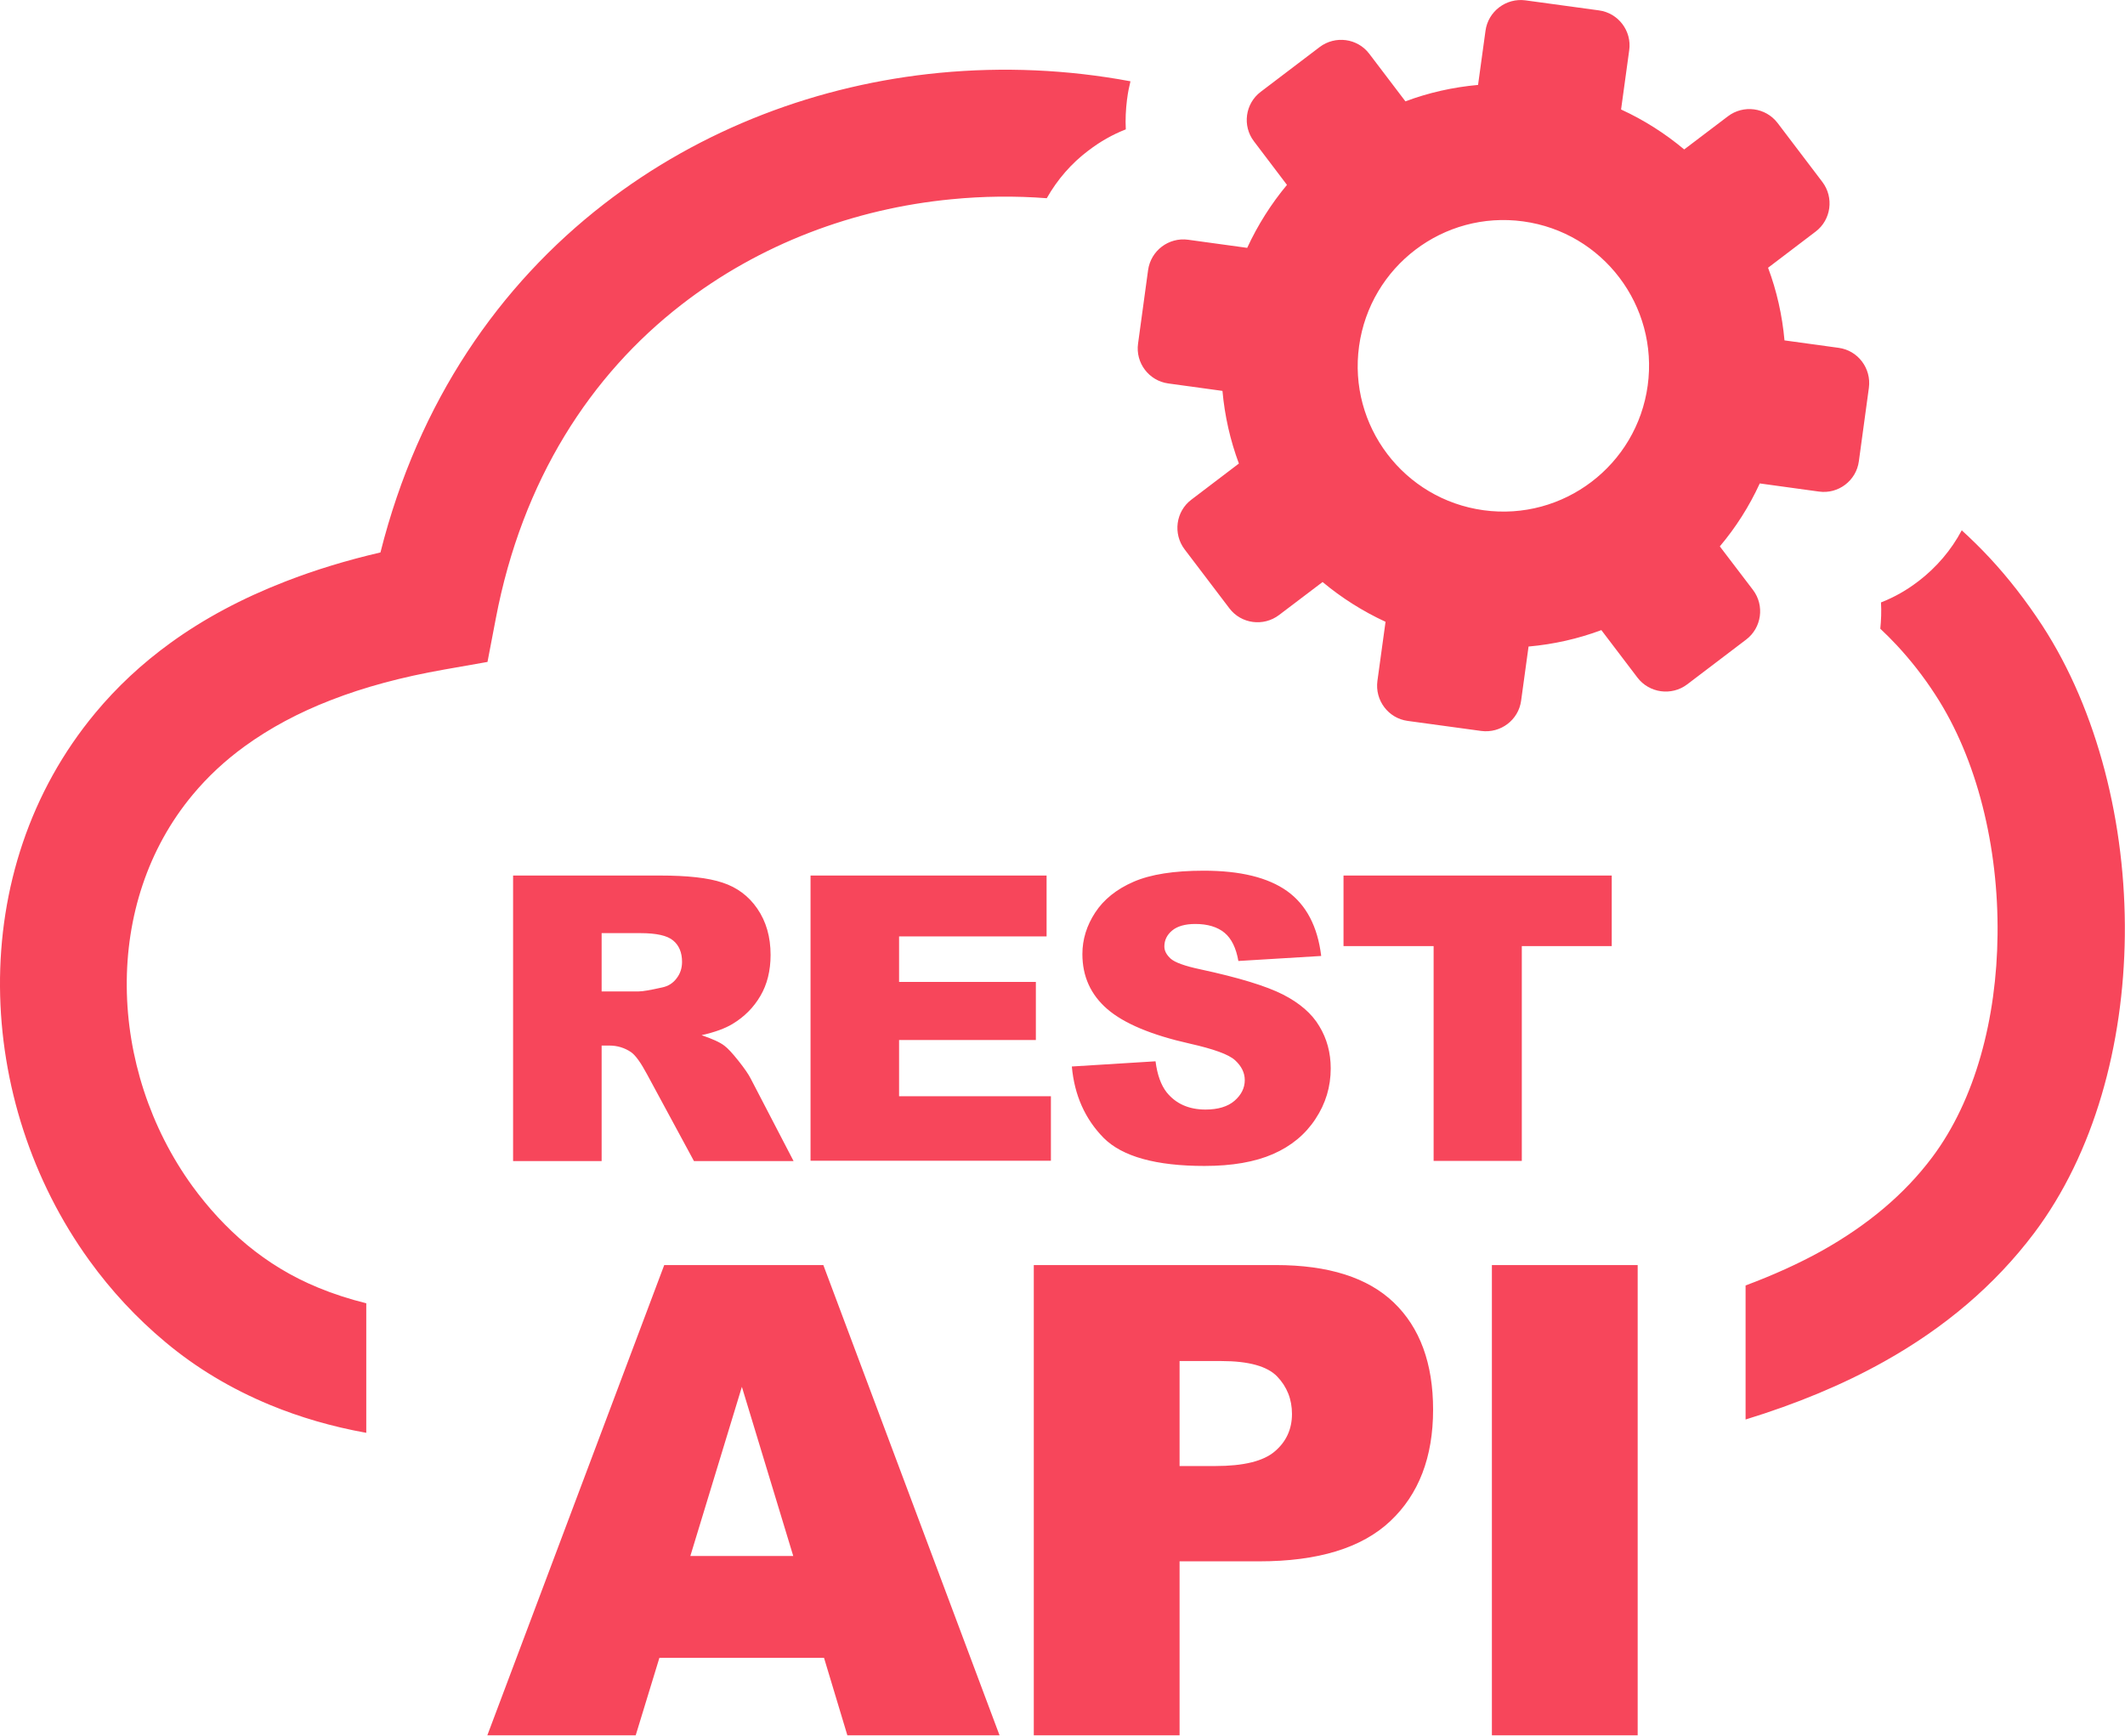
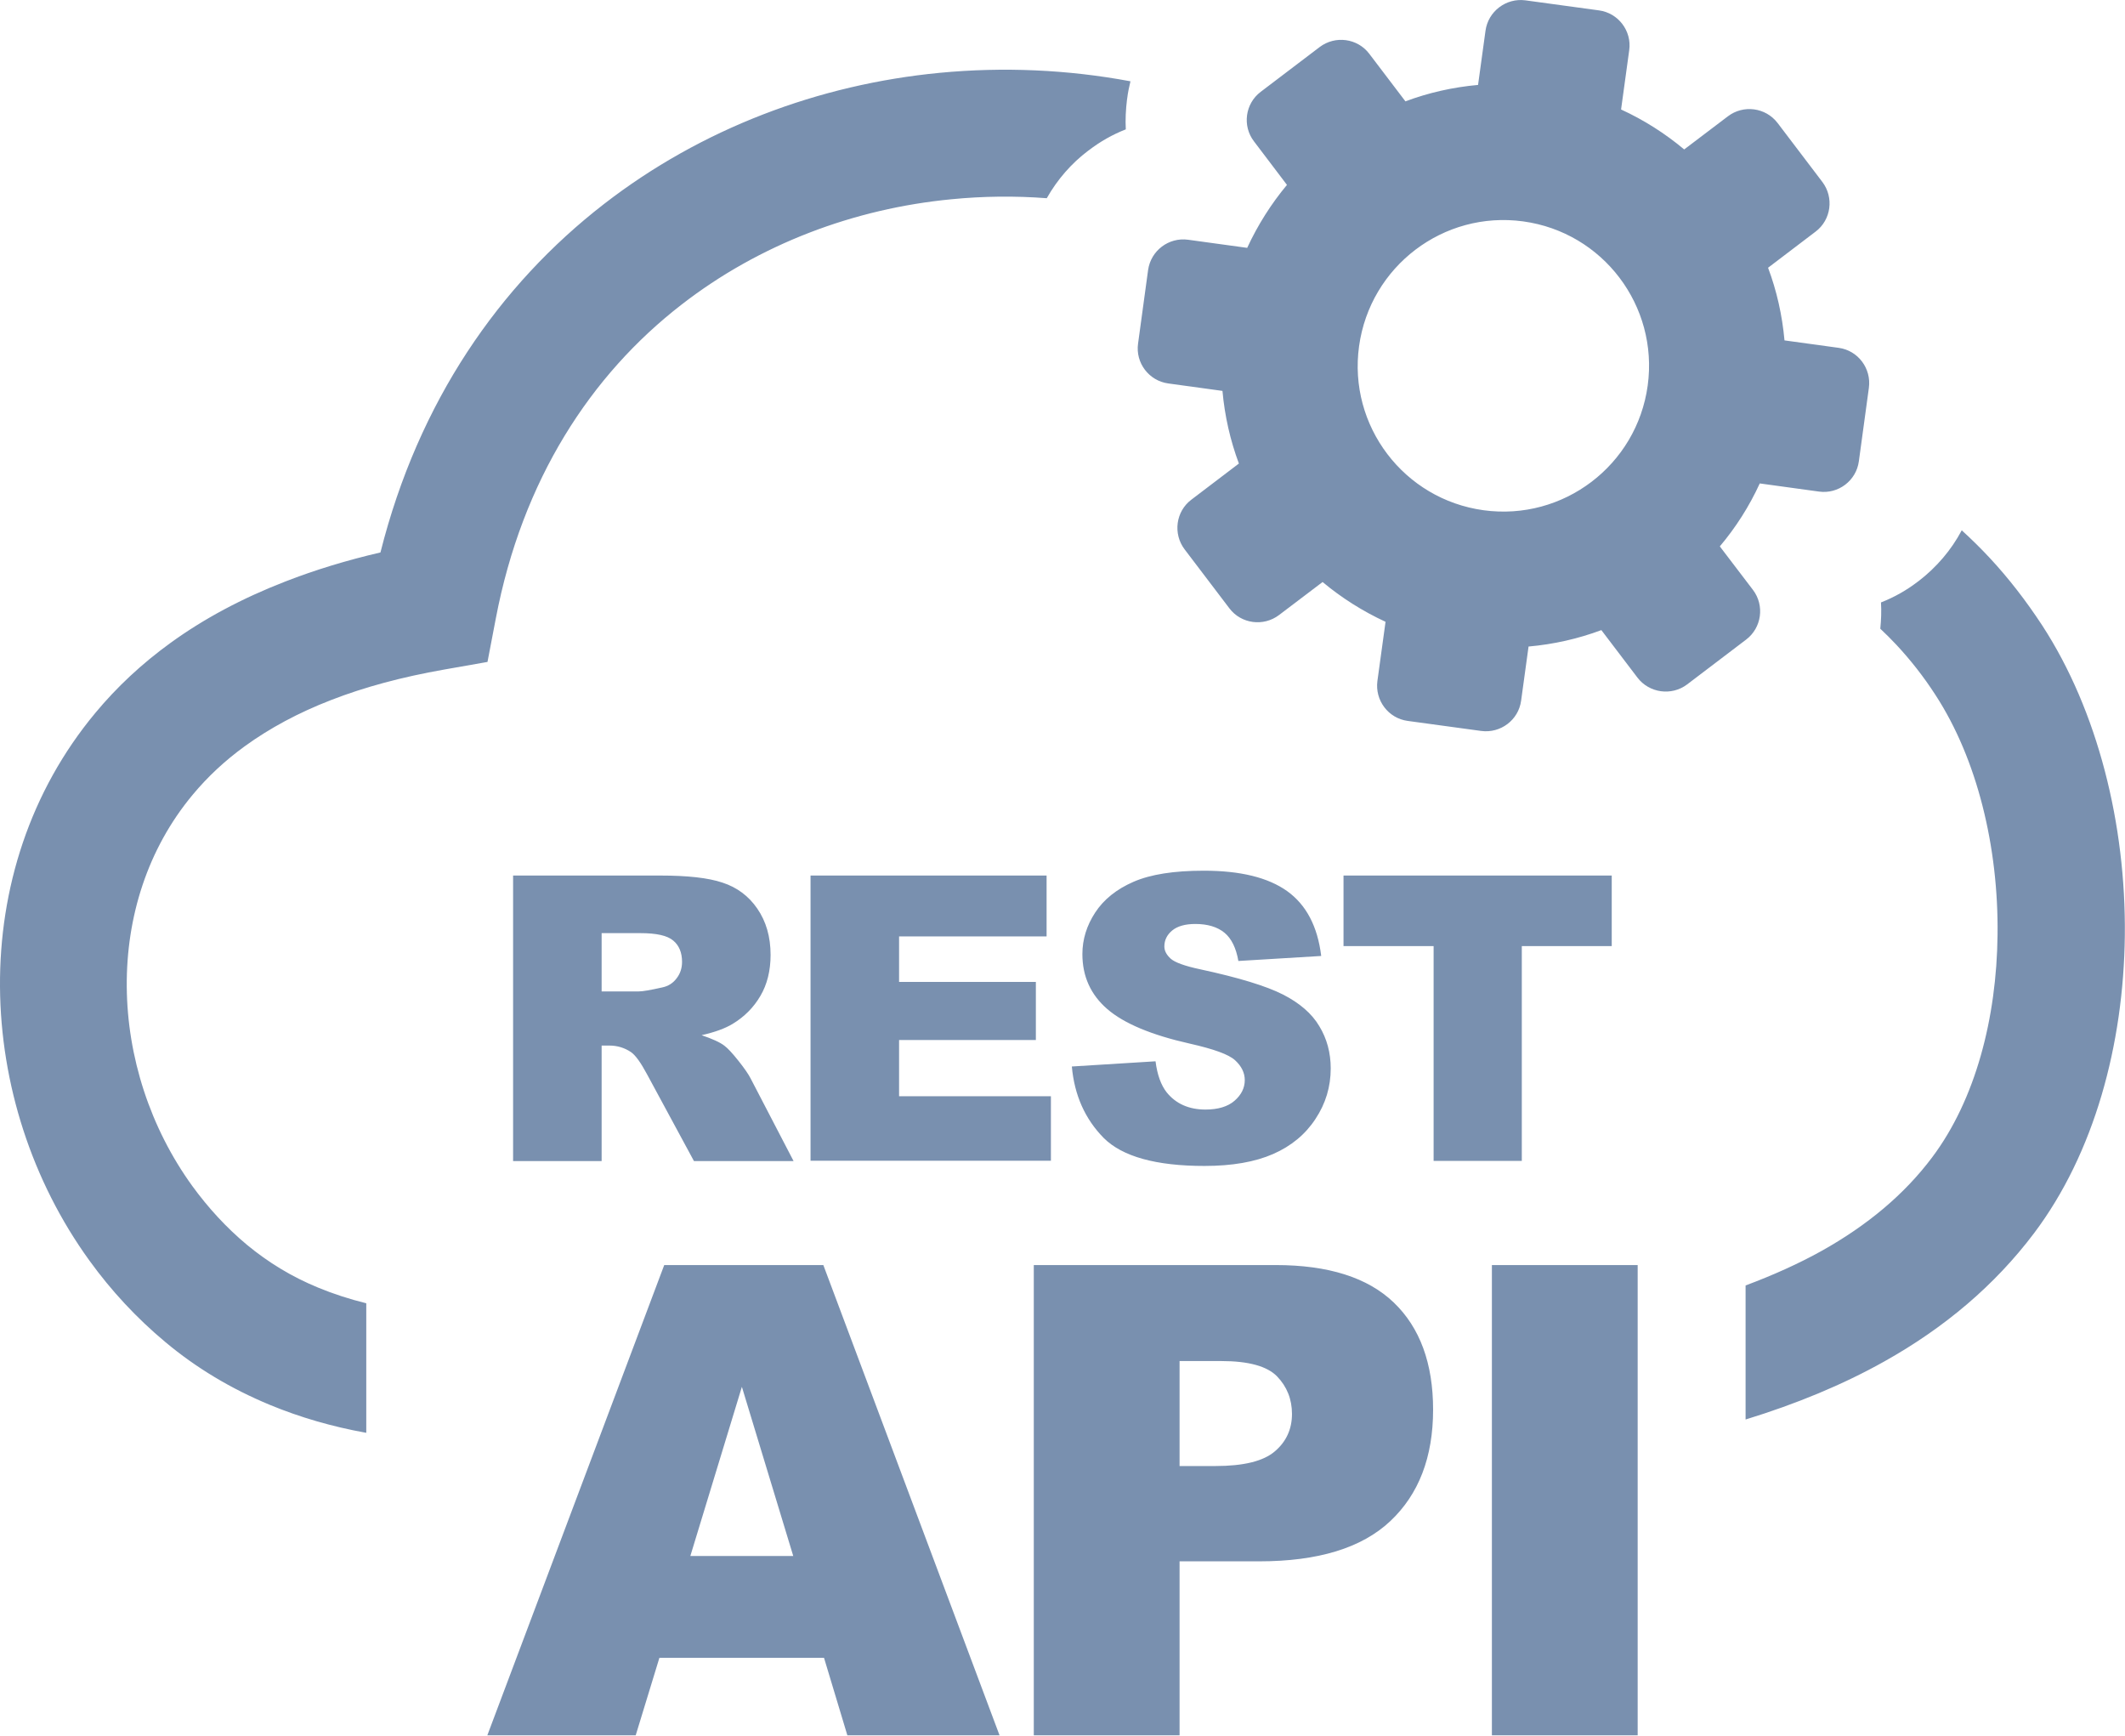
<svg xmlns="http://www.w3.org/2000/svg" version="1.1" id="Layer_1" x="0px" y="0px" viewBox="0 0 122.88 100.33" style="enable-background:new 0 0 122.88 100.33" xml:space="preserve">
  <style type="text/css">
	.st0{fill-rule:evenodd;clip-rule:evenodd;}
</style>
  <g>
-     <path fill="#f7465b" class="st0" d="M102.79,7.11l2.59,3.41c0.68,0.9,0.51,2.19-0.39,2.87l-2.75,2.09c0.5,1.33,0.82,2.75,0.95,4.2l3.13,0.43 c1.12,0.15,1.9,1.19,1.75,2.31l-0.58,4.25c-0.15,1.12-1.19,1.91-2.31,1.75l-3.42-0.47c-0.61,1.33-1.39,2.55-2.31,3.64l1.92,2.52 c0.68,0.9,0.5,2.19-0.4,2.87l-3.41,2.59c-0.9,0.68-2.19,0.5-2.87-0.39l-2.09-2.75c-1.34,0.5-2.75,0.82-4.21,0.95l-0.43,3.13 c-0.15,1.12-1.19,1.9-2.31,1.75l-4.25-0.58c-1.12-0.15-1.9-1.19-1.75-2.31l0.47-3.42c-1.32-0.61-2.55-1.39-3.64-2.3l-2.52,1.91 c-0.9,0.68-2.19,0.51-2.87-0.39l-2.59-3.41c-0.68-0.9-0.51-2.19,0.39-2.87l2.75-2.09c-0.5-1.34-0.82-2.75-0.95-4.2l-3.13-0.43 c-1.12-0.15-1.91-1.19-1.75-2.31l0.58-4.25c0.16-1.12,1.19-1.9,2.31-1.75l3.42,0.47c0.61-1.32,1.39-2.55,2.3-3.64l-1.91-2.52 C71.83,7.28,72,5.99,72.9,5.31l3.41-2.59c0.9-0.68,2.19-0.51,2.87,0.39l2.09,2.75c1.33-0.5,2.75-0.82,4.2-0.95l0.43-3.13 c0.15-1.12,1.19-1.91,2.31-1.76l4.25,0.58c1.12,0.15,1.91,1.19,1.75,2.31l-0.47,3.42c1.33,0.61,2.55,1.39,3.65,2.31l2.52-1.91 C100.81,6.04,102.1,6.21,102.79,7.11L102.79,7.11L102.79,7.11z M29.67,67.12v-16.5h8.5c1.58,0,2.78,0.13,3.61,0.41 c0.83,0.27,1.51,0.77,2.01,1.5c0.51,0.74,0.77,1.63,0.77,2.68c0,0.91-0.2,1.71-0.59,2.37c-0.39,0.67-0.93,1.21-1.61,1.62 c-0.43,0.26-1.03,0.48-1.79,0.65c0.61,0.21,1.05,0.4,1.32,0.61c0.19,0.14,0.46,0.43,0.81,0.87c0.35,0.44,0.59,0.79,0.71,1.03 l2.48,4.77h-5.76l-2.72-5.03c-0.35-0.65-0.65-1.08-0.92-1.27c-0.37-0.25-0.79-0.38-1.25-0.38h-0.45v6.68H29.67L29.67,67.12z M47.65,95.85h-9.52l-1.37,4.48h-8.58l10.23-27.19h9.2l10.19,27.19h-8.8L47.65,95.85L47.65,95.85z M45.87,89.96l-2.97-9.78 l-2.98,9.78H45.87L45.87,89.96z M59.78,73.14h13.98c3.05,0,5.33,0.72,6.84,2.17c1.51,1.45,2.27,3.52,2.27,6.19 c0,2.75-0.83,4.9-2.48,6.45c-1.65,1.55-4.18,2.32-7.57,2.32h-4.61v10.06h-8.43V73.14L59.78,73.14z M68.21,84.76h2.07 c1.63,0,2.78-0.28,3.44-0.85c0.66-0.56,0.99-1.29,0.99-2.16c0-0.85-0.29-1.58-0.86-2.17c-0.57-0.59-1.65-0.89-3.23-0.89h-2.41 V84.76L68.21,84.76z M86.27,73.14h8.43v27.19h-8.43V73.14L86.27,73.14z M34.79,57.32h2.15c0.23,0,0.68-0.08,1.35-0.23 c0.34-0.07,0.62-0.24,0.83-0.52c0.22-0.28,0.32-0.6,0.32-0.96c0-0.53-0.17-0.95-0.51-1.23c-0.34-0.29-0.97-0.43-1.9-0.43h-2.24 V57.32L34.79,57.32z M46.87,50.62h13.65v3.52h-8.53v2.63h7.91v3.36h-7.91v3.25h8.78v3.73h-13.9V50.62L46.87,50.62z M61.98,61.66 l4.84-0.3c0.1,0.79,0.32,1.38,0.64,1.79c0.53,0.66,1.28,1,2.25,1c0.72,0,1.29-0.17,1.68-0.51c0.39-0.34,0.59-0.74,0.59-1.19 c0-0.43-0.19-0.81-0.56-1.15c-0.37-0.34-1.24-0.65-2.61-0.96c-2.23-0.5-3.82-1.17-4.78-2c-0.96-0.83-1.44-1.89-1.44-3.18 c0-0.85,0.25-1.65,0.74-2.4c0.49-0.75,1.23-1.35,2.22-1.78c0.99-0.43,2.34-0.64,4.06-0.64c2.11,0,3.71,0.39,4.82,1.18 c1.1,0.79,1.76,2.03,1.97,3.75l-4.79,0.29c-0.13-0.75-0.4-1.3-0.8-1.63c-0.41-0.34-0.98-0.51-1.69-0.51 c-0.59,0-1.04,0.13-1.34,0.38c-0.3,0.25-0.45,0.56-0.45,0.92c0,0.26,0.13,0.49,0.37,0.71c0.24,0.21,0.8,0.42,1.7,0.61 c2.23,0.48,3.83,0.97,4.79,1.46c0.96,0.49,1.67,1.1,2.1,1.83c0.44,0.72,0.66,1.54,0.66,2.44c0,1.06-0.29,2.03-0.88,2.92 c-0.58,0.89-1.4,1.57-2.45,2.03c-1.05,0.46-2.37,0.69-3.97,0.69c-2.8,0-4.75-0.54-5.83-1.62C62.74,64.69,62.13,63.32,61.98,61.66 L61.98,61.66z M77.69,50.62h15.51v4.08H88v12.42H82.9V54.7h-5.21V50.62L77.69,50.62z M60.53,11.46c-1.83-0.14-3.68-0.12-5.51,0.06 c-5.63,0.54-11.1,2.59-15.62,6.1c-5.23,4.05-9.2,10.11-10.73,18.14l-0.48,2.51l-2.5,0.44c-2.45,0.43-4.64,1.02-6.56,1.77 c-1.86,0.72-3.52,1.61-4.97,2.66c-1.16,0.84-2.16,1.78-3.01,2.8c-2.63,3.15-3.85,7.1-3.82,11.1c0.03,4.06,1.35,8.16,3.79,11.53 c0.91,1.25,1.96,2.4,3.16,3.4c1.22,1.01,2.59,1.85,4.13,2.48c0.87,0.36,1.8,0.66,2.77,0.9v7.49c-2-0.36-3.84-0.9-5.56-1.61 c-2.27-0.94-4.28-2.15-6.05-3.63c-1.68-1.4-3.15-2.99-4.4-4.72C1.84,68.28,0.04,62.66,0,57.06c-0.04-5.66,1.72-11.29,5.52-15.85 c1.23-1.48,2.68-2.84,4.34-4.04c1.93-1.4,4.14-2.58,6.64-3.55c1.72-0.67,3.56-1.23,5.5-1.68c2.2-8.74,6.89-15.47,12.92-20.14 c5.64-4.37,12.43-6.92,19.42-7.59c3.67-0.35,7.39-0.19,11.03,0.49c-0.08,0.33-0.15,0.66-0.19,1l-0.01,0.06 c-0.07,0.57-0.1,1.14-0.07,1.72c-0.77,0.3-1.49,0.71-2.14,1.21l-0.03,0.02C61.96,9.44,61.14,10.38,60.53,11.46L60.53,11.46z M113.44,30.66c0.56,0.51,1.1,1.04,1.63,1.61c1.07,1.15,2.08,2.45,3.03,3.9c3.2,4.92,4.84,11.49,4.77,17.92 c-0.07,6.31-1.77,12.59-5.25,17.21c-2.27,3.01-5.18,5.47-8.67,7.42c-2.39,1.34-5.08,2.45-8.01,3.35v-7.75 c1.58-0.59,3.05-1.25,4.4-2c2.63-1.47,4.78-3.26,6.39-5.41c2.5-3.33,3.73-8.04,3.78-12.87c0.06-5.07-1.18-10.16-3.59-13.86 c-0.69-1.07-1.45-2.03-2.25-2.89c-0.31-0.33-0.62-0.64-0.94-0.94c0.05-0.5,0.07-1.01,0.04-1.52c0.77-0.3,1.49-0.71,2.14-1.21 l0.03-0.02C111.97,32.81,112.83,31.81,113.44,30.66L113.44,30.66z M88.08,12.8c4.61,0.63,7.83,4.88,7.2,9.49 c-0.63,4.61-4.88,7.84-9.49,7.21c-4.61-0.63-7.84-4.88-7.2-9.49C79.23,15.4,83.47,12.17,88.08,12.8L88.08,12.8L88.08,12.8z" />
+     <path fill="#7990AF" class="st0" d="M102.79,7.11l2.59,3.41c0.68,0.9,0.51,2.19-0.39,2.87l-2.75,2.09c0.5,1.33,0.82,2.75,0.95,4.2l3.13,0.43 c1.12,0.15,1.9,1.19,1.75,2.31l-0.58,4.25c-0.15,1.12-1.19,1.91-2.31,1.75l-3.42-0.47c-0.61,1.33-1.39,2.55-2.31,3.64l1.92,2.52 c0.68,0.9,0.5,2.19-0.4,2.87l-3.41,2.59c-0.9,0.68-2.19,0.5-2.87-0.39l-2.09-2.75c-1.34,0.5-2.75,0.82-4.21,0.95l-0.43,3.13 c-0.15,1.12-1.19,1.9-2.31,1.75l-4.25-0.58c-1.12-0.15-1.9-1.19-1.75-2.31l0.47-3.42c-1.32-0.61-2.55-1.39-3.64-2.3l-2.52,1.91 c-0.9,0.68-2.19,0.51-2.87-0.39l-2.59-3.41c-0.68-0.9-0.51-2.19,0.39-2.87l2.75-2.09c-0.5-1.34-0.82-2.75-0.95-4.2l-3.13-0.43 c-1.12-0.15-1.91-1.19-1.75-2.31l0.58-4.25c0.16-1.12,1.19-1.9,2.31-1.75l3.42,0.47c0.61-1.32,1.39-2.55,2.3-3.64l-1.91-2.52 C71.83,7.28,72,5.99,72.9,5.31l3.41-2.59c0.9-0.68,2.19-0.51,2.87,0.39l2.09,2.75c1.33-0.5,2.75-0.82,4.2-0.95l0.43-3.13 c0.15-1.12,1.19-1.91,2.31-1.76l4.25,0.58c1.12,0.15,1.91,1.19,1.75,2.31l-0.47,3.42c1.33,0.61,2.55,1.39,3.65,2.31l2.52-1.91 C100.81,6.04,102.1,6.21,102.79,7.11L102.79,7.11L102.79,7.11z M29.67,67.12v-16.5h8.5c1.58,0,2.78,0.13,3.61,0.41 c0.83,0.27,1.51,0.77,2.01,1.5c0.51,0.74,0.77,1.63,0.77,2.68c0,0.91-0.2,1.71-0.59,2.37c-0.39,0.67-0.93,1.21-1.61,1.62 c-0.43,0.26-1.03,0.48-1.79,0.65c0.61,0.21,1.05,0.4,1.32,0.61c0.19,0.14,0.46,0.43,0.81,0.87c0.35,0.44,0.59,0.79,0.71,1.03 l2.48,4.77h-5.76l-2.72-5.03c-0.35-0.65-0.65-1.08-0.92-1.27c-0.37-0.25-0.79-0.38-1.25-0.38h-0.45v6.68H29.67L29.67,67.12z M47.65,95.85h-9.52l-1.37,4.48h-8.58l10.23-27.19h9.2l10.19,27.19h-8.8L47.65,95.85L47.65,95.85z M45.87,89.96l-2.97-9.78 l-2.98,9.78H45.87L45.87,89.96z M59.78,73.14h13.98c3.05,0,5.33,0.72,6.84,2.17c1.51,1.45,2.27,3.52,2.27,6.19 c0,2.75-0.83,4.9-2.48,6.45c-1.65,1.55-4.18,2.32-7.57,2.32h-4.61v10.06h-8.43V73.14L59.78,73.14z M68.21,84.76h2.07 c1.63,0,2.78-0.28,3.44-0.85c0.66-0.56,0.99-1.29,0.99-2.16c0-0.85-0.29-1.58-0.86-2.17c-0.57-0.59-1.65-0.89-3.23-0.89h-2.41 V84.76L68.21,84.76z M86.27,73.14h8.43v27.19h-8.43V73.14L86.27,73.14z M34.79,57.32h2.15c0.23,0,0.68-0.08,1.35-0.23 c0.34-0.07,0.62-0.24,0.83-0.52c0.22-0.28,0.32-0.6,0.32-0.96c0-0.53-0.17-0.95-0.51-1.23c-0.34-0.29-0.97-0.43-1.9-0.43h-2.24 V57.32L34.79,57.32z M46.87,50.62h13.65v3.52h-8.53v2.63h7.91v3.36h-7.91v3.25h8.78v3.73h-13.9V50.62L46.87,50.62z M61.98,61.66 l4.84-0.3c0.1,0.79,0.32,1.38,0.64,1.79c0.53,0.66,1.28,1,2.25,1c0.72,0,1.29-0.17,1.68-0.51c0.39-0.34,0.59-0.74,0.59-1.19 c0-0.43-0.19-0.81-0.56-1.15c-0.37-0.34-1.24-0.65-2.61-0.96c-2.23-0.5-3.82-1.17-4.78-2c-0.96-0.83-1.44-1.89-1.44-3.18 c0-0.85,0.25-1.65,0.74-2.4c0.49-0.75,1.23-1.35,2.22-1.78c0.99-0.43,2.34-0.64,4.06-0.64c2.11,0,3.71,0.39,4.82,1.18 c1.1,0.79,1.76,2.03,1.97,3.75l-4.79,0.29c-0.13-0.75-0.4-1.3-0.8-1.63c-0.41-0.34-0.98-0.51-1.69-0.51 c-0.59,0-1.04,0.13-1.34,0.38c-0.3,0.25-0.45,0.56-0.45,0.92c0,0.26,0.13,0.49,0.37,0.71c0.24,0.21,0.8,0.42,1.7,0.61 c2.23,0.48,3.83,0.97,4.79,1.46c0.96,0.49,1.67,1.1,2.1,1.83c0.44,0.72,0.66,1.54,0.66,2.44c0,1.06-0.29,2.03-0.88,2.92 c-0.58,0.89-1.4,1.57-2.45,2.03c-1.05,0.46-2.37,0.69-3.97,0.69c-2.8,0-4.75-0.54-5.83-1.62C62.74,64.69,62.13,63.32,61.98,61.66 L61.98,61.66z M77.69,50.62h15.51v4.08H88v12.42H82.9V54.7h-5.21V50.62L77.69,50.62z M60.53,11.46c-1.83-0.14-3.68-0.12-5.51,0.06 c-5.63,0.54-11.1,2.59-15.62,6.1c-5.23,4.05-9.2,10.11-10.73,18.14l-0.48,2.51l-2.5,0.44c-2.45,0.43-4.64,1.02-6.56,1.77 c-1.86,0.72-3.52,1.61-4.97,2.66c-1.16,0.84-2.16,1.78-3.01,2.8c-2.63,3.15-3.85,7.1-3.82,11.1c0.03,4.06,1.35,8.16,3.79,11.53 c0.91,1.25,1.96,2.4,3.16,3.4c1.22,1.01,2.59,1.85,4.13,2.48c0.87,0.36,1.8,0.66,2.77,0.9v7.49c-2-0.36-3.84-0.9-5.56-1.61 c-2.27-0.94-4.28-2.15-6.05-3.63c-1.68-1.4-3.15-2.99-4.4-4.72C1.84,68.28,0.04,62.66,0,57.06c-0.04-5.66,1.72-11.29,5.52-15.85 c1.23-1.48,2.68-2.84,4.34-4.04c1.93-1.4,4.14-2.58,6.64-3.55c1.72-0.67,3.56-1.23,5.5-1.68c2.2-8.74,6.89-15.47,12.92-20.14 c5.64-4.37,12.43-6.92,19.42-7.59c3.67-0.35,7.39-0.19,11.03,0.49c-0.08,0.33-0.15,0.66-0.19,1l-0.01,0.06 c-0.07,0.57-0.1,1.14-0.07,1.72c-0.77,0.3-1.49,0.71-2.14,1.21l-0.03,0.02C61.96,9.44,61.14,10.38,60.53,11.46L60.53,11.46z M113.44,30.66c0.56,0.51,1.1,1.04,1.63,1.61c1.07,1.15,2.08,2.45,3.03,3.9c3.2,4.92,4.84,11.49,4.77,17.92 c-0.07,6.31-1.77,12.59-5.25,17.21c-2.27,3.01-5.18,5.47-8.67,7.42c-2.39,1.34-5.08,2.45-8.01,3.35v-7.75 c1.58-0.59,3.05-1.25,4.4-2c2.63-1.47,4.78-3.26,6.39-5.41c2.5-3.33,3.73-8.04,3.78-12.87c0.06-5.07-1.18-10.16-3.59-13.86 c-0.69-1.07-1.45-2.03-2.25-2.89c-0.31-0.33-0.62-0.64-0.94-0.94c0.05-0.5,0.07-1.01,0.04-1.52c0.77-0.3,1.49-0.71,2.14-1.21 l0.03-0.02C111.97,32.81,112.83,31.81,113.44,30.66L113.44,30.66z M88.08,12.8c4.61,0.63,7.83,4.88,7.2,9.49 c-0.63,4.61-4.88,7.84-9.49,7.21c-4.61-0.63-7.84-4.88-7.2-9.49C79.23,15.4,83.47,12.17,88.08,12.8L88.08,12.8L88.08,12.8z" />
  </g>
</svg>
